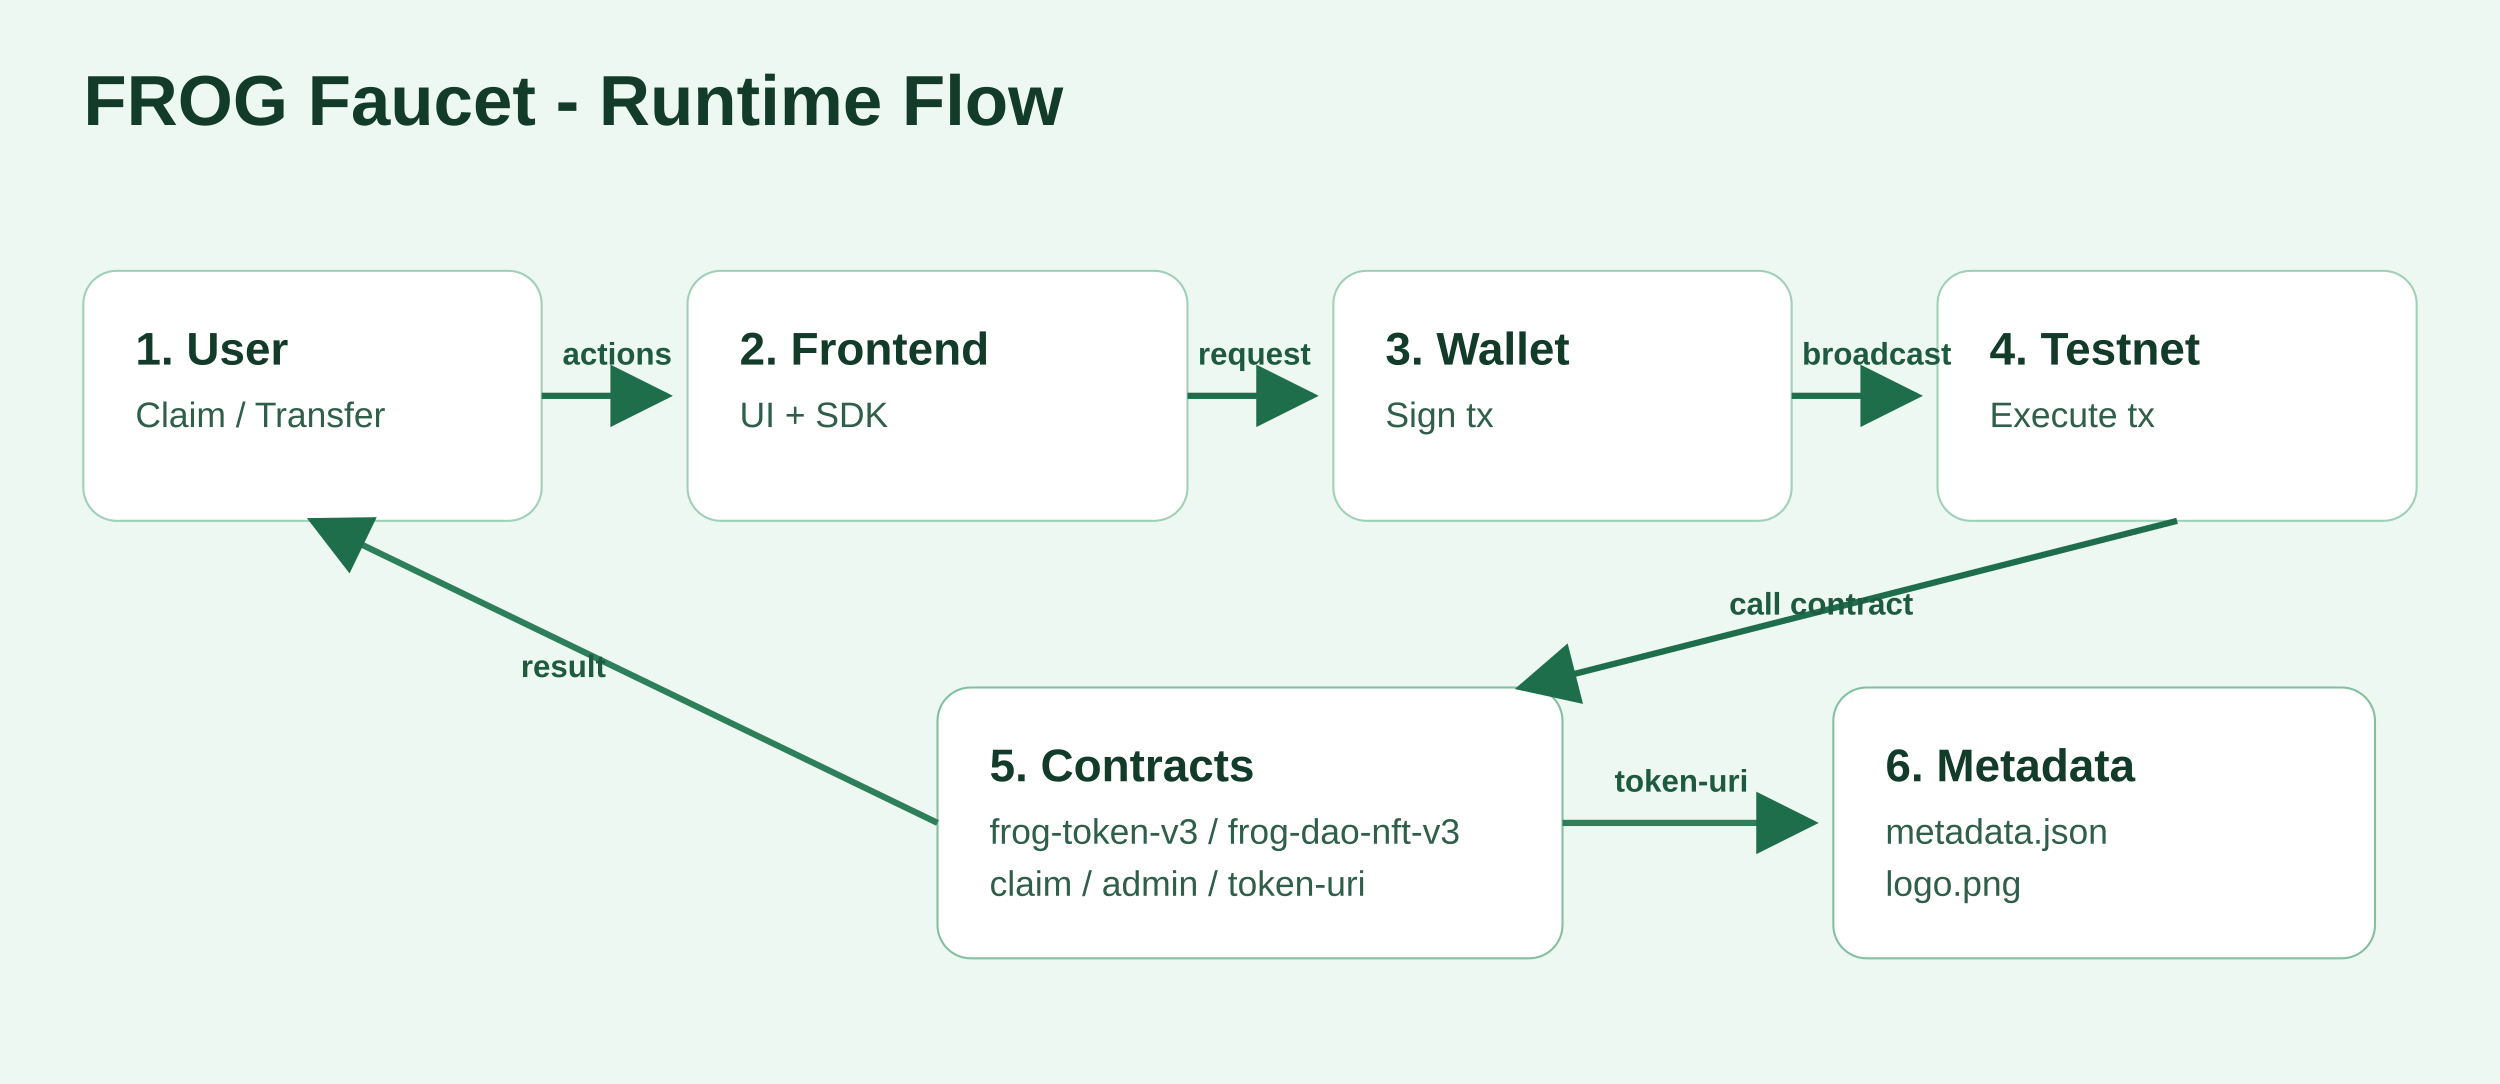
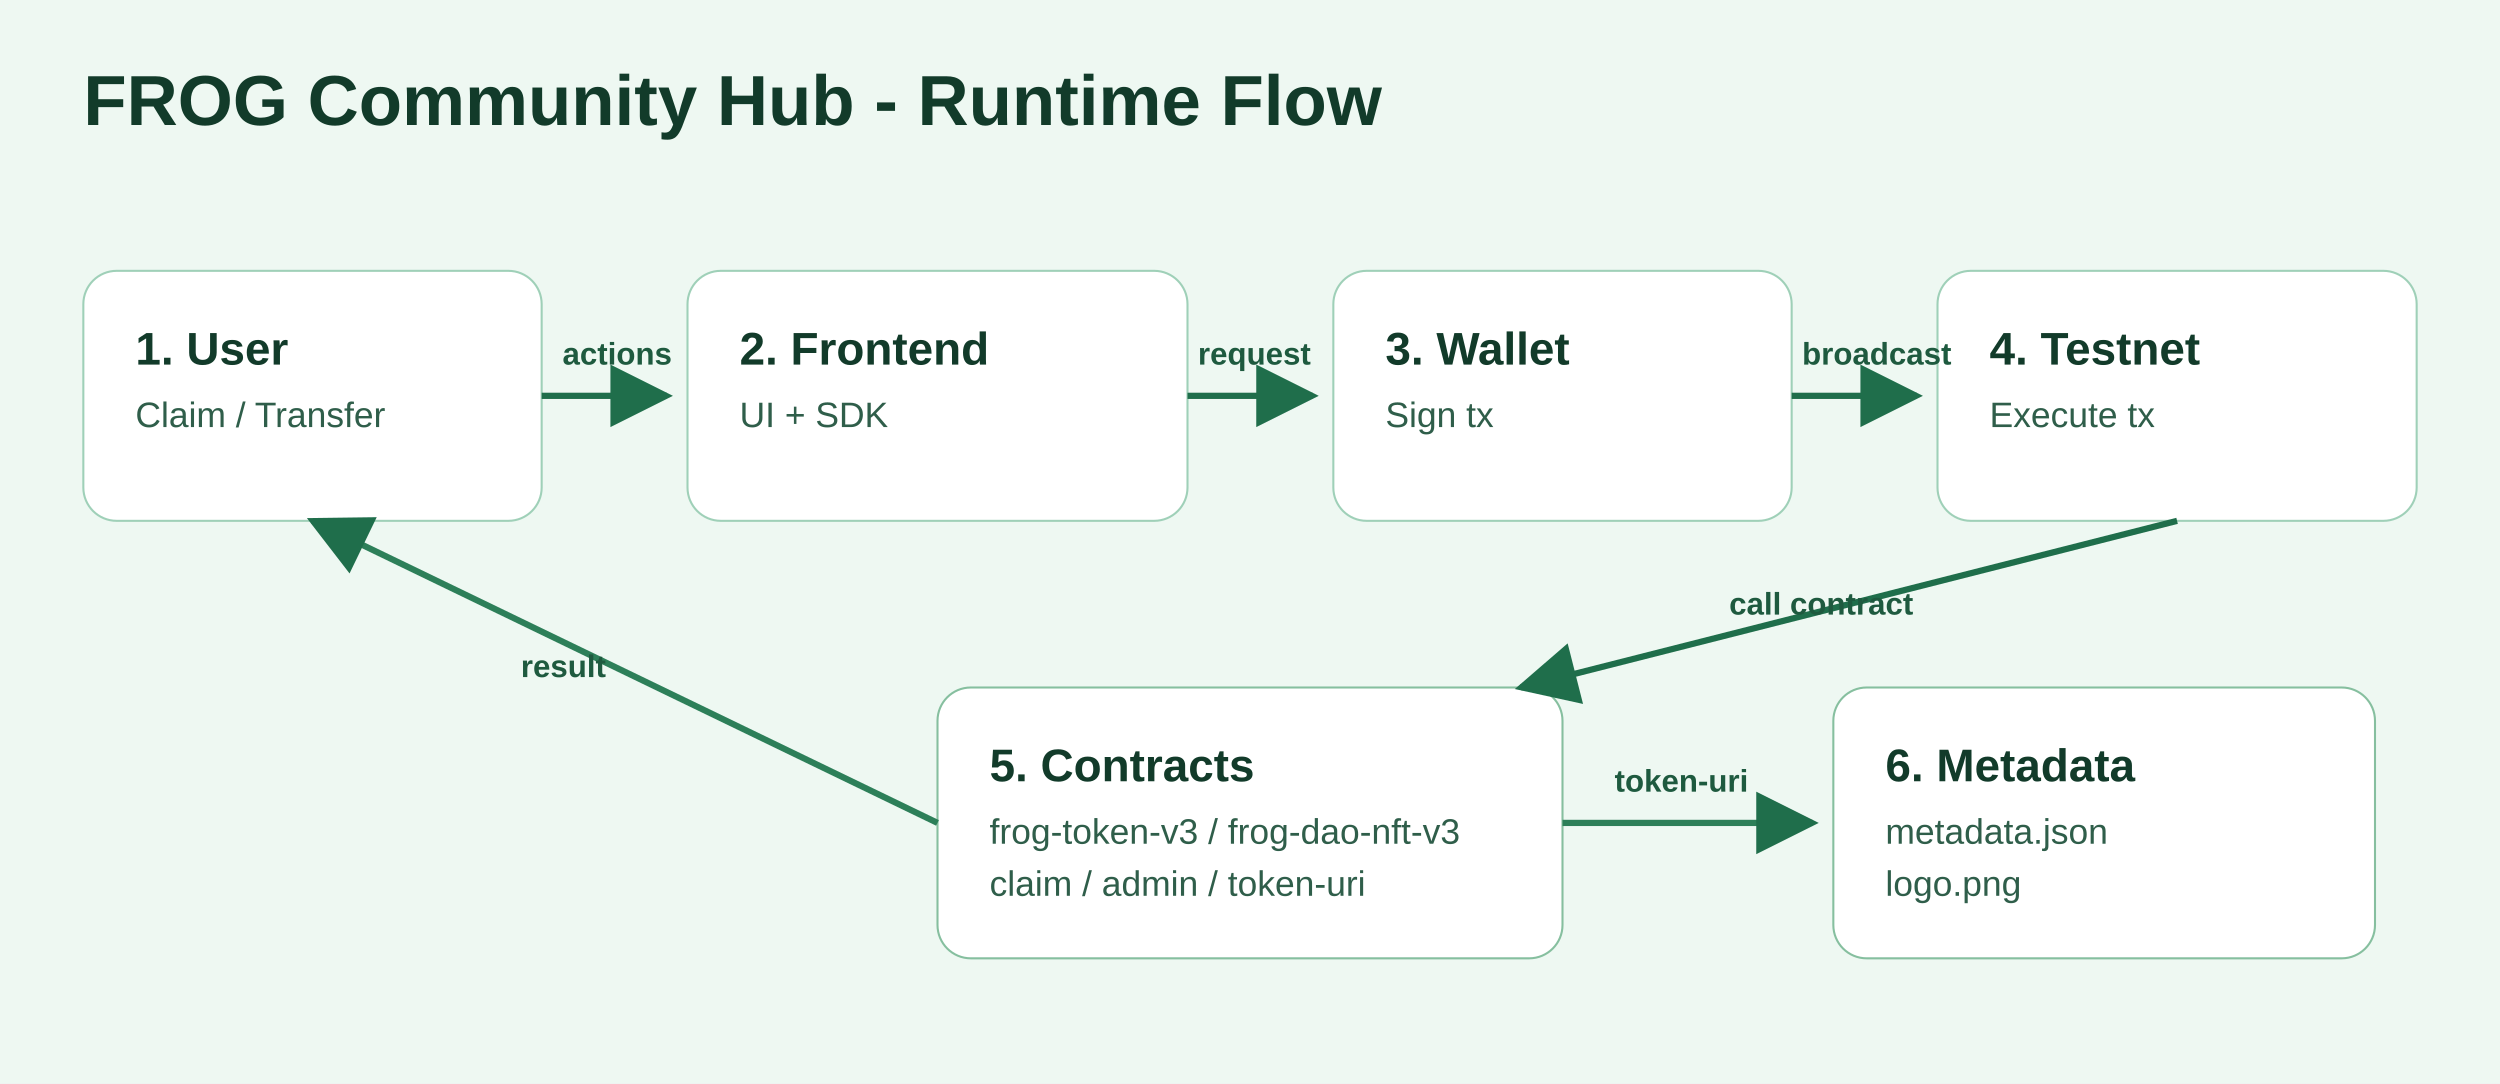
- <svg xmlns="http://www.w3.org/2000/svg" width="1200" height="520" viewBox="0 0 1200 520" role="img" aria-label="FROG faucet flow">
+ <svg xmlns="http://www.w3.org/2000/svg" width="1200" height="520" viewBox="0 0 1200 520" role="img" aria-label="FROG community hub flow">
  <defs>
    <style>
      .title { font: 700 34px Arial, sans-serif; fill: #123b2a; }
      .box-title { font: 700 22px Arial, sans-serif; fill: #123b2a; }
      .box-text { font: 500 17px Arial, sans-serif; fill: #2f5e4a; }
      .label { font: 600 15px Arial, sans-serif; fill: #1e5a3f; }
    </style>
    <marker id="arrow" markerWidth="10" markerHeight="10" refX="9" refY="5" orient="auto">
      <path d="M0,0 L10,5 L0,10 Z" fill="#1f6e4b" />
    </marker>
  </defs>
  <rect width="1200" height="520" fill="#eef8f2" />
-   <text x="40" y="60" class="title">FROG Faucet - Runtime Flow</text>
+   <text x="40" y="60" class="title">FROG Community Hub - Runtime Flow</text>
  <rect x="40" y="130" width="220" height="120" rx="16" fill="#ffffff" stroke="#9fd0b8" />
  <text x="65" y="175" class="box-title">1. User</text>
  <text x="65" y="205" class="box-text">Claim / Transfer</text>
  <rect x="330" y="130" width="240" height="120" rx="16" fill="#ffffff" stroke="#9fd0b8" />
  <text x="355" y="175" class="box-title">2. Frontend</text>
  <text x="355" y="205" class="box-text">UI + SDK</text>
  <rect x="640" y="130" width="220" height="120" rx="16" fill="#ffffff" stroke="#9fd0b8" />
  <text x="665" y="175" class="box-title">3. Wallet</text>
  <text x="665" y="205" class="box-text">Sign tx</text>
  <rect x="930" y="130" width="230" height="120" rx="16" fill="#ffffff" stroke="#9fd0b8" />
  <text x="955" y="175" class="box-title">4. Testnet</text>
  <text x="955" y="205" class="box-text">Execute tx</text>
  <rect x="450" y="330" width="300" height="130" rx="16" fill="#ffffff" stroke="#86bf9f" />
  <text x="475" y="375" class="box-title">5. Contracts</text>
  <text x="475" y="405" class="box-text">frog-token-v3 / frog-dao-nft-v3</text>
  <text x="475" y="430" class="box-text">claim / admin / token-uri</text>
  <rect x="880" y="330" width="260" height="130" rx="16" fill="#ffffff" stroke="#86bf9f" />
  <text x="905" y="375" class="box-title">6. Metadata</text>
  <text x="905" y="405" class="box-text">metadata.json</text>
  <text x="905" y="430" class="box-text">logo.png</text>
  <line x1="260" y1="190" x2="320" y2="190" stroke="#1f6e4b" stroke-width="3" marker-end="url(#arrow)" />
  <text x="270" y="175" class="label">actions</text>
  <line x1="570" y1="190" x2="630" y2="190" stroke="#1f6e4b" stroke-width="3" marker-end="url(#arrow)" />
  <text x="575" y="175" class="label">request</text>
  <line x1="860" y1="190" x2="920" y2="190" stroke="#1f6e4b" stroke-width="3" marker-end="url(#arrow)" />
  <text x="865" y="175" class="label">broadcast</text>
  <line x1="1045" y1="250" x2="730" y2="330" stroke="#1f6e4b" stroke-width="3" marker-end="url(#arrow)" />
  <text x="830" y="295" class="label">call contract</text>
  <line x1="750" y1="395" x2="870" y2="395" stroke="#2d7f59" stroke-width="3" marker-end="url(#arrow)" />
  <text x="775" y="380" class="label">token-uri</text>
  <line x1="450" y1="395" x2="150" y2="250" stroke="#2d7f59" stroke-width="3" marker-end="url(#arrow)" />
  <text x="250" y="325" class="label">result</text>
</svg>
